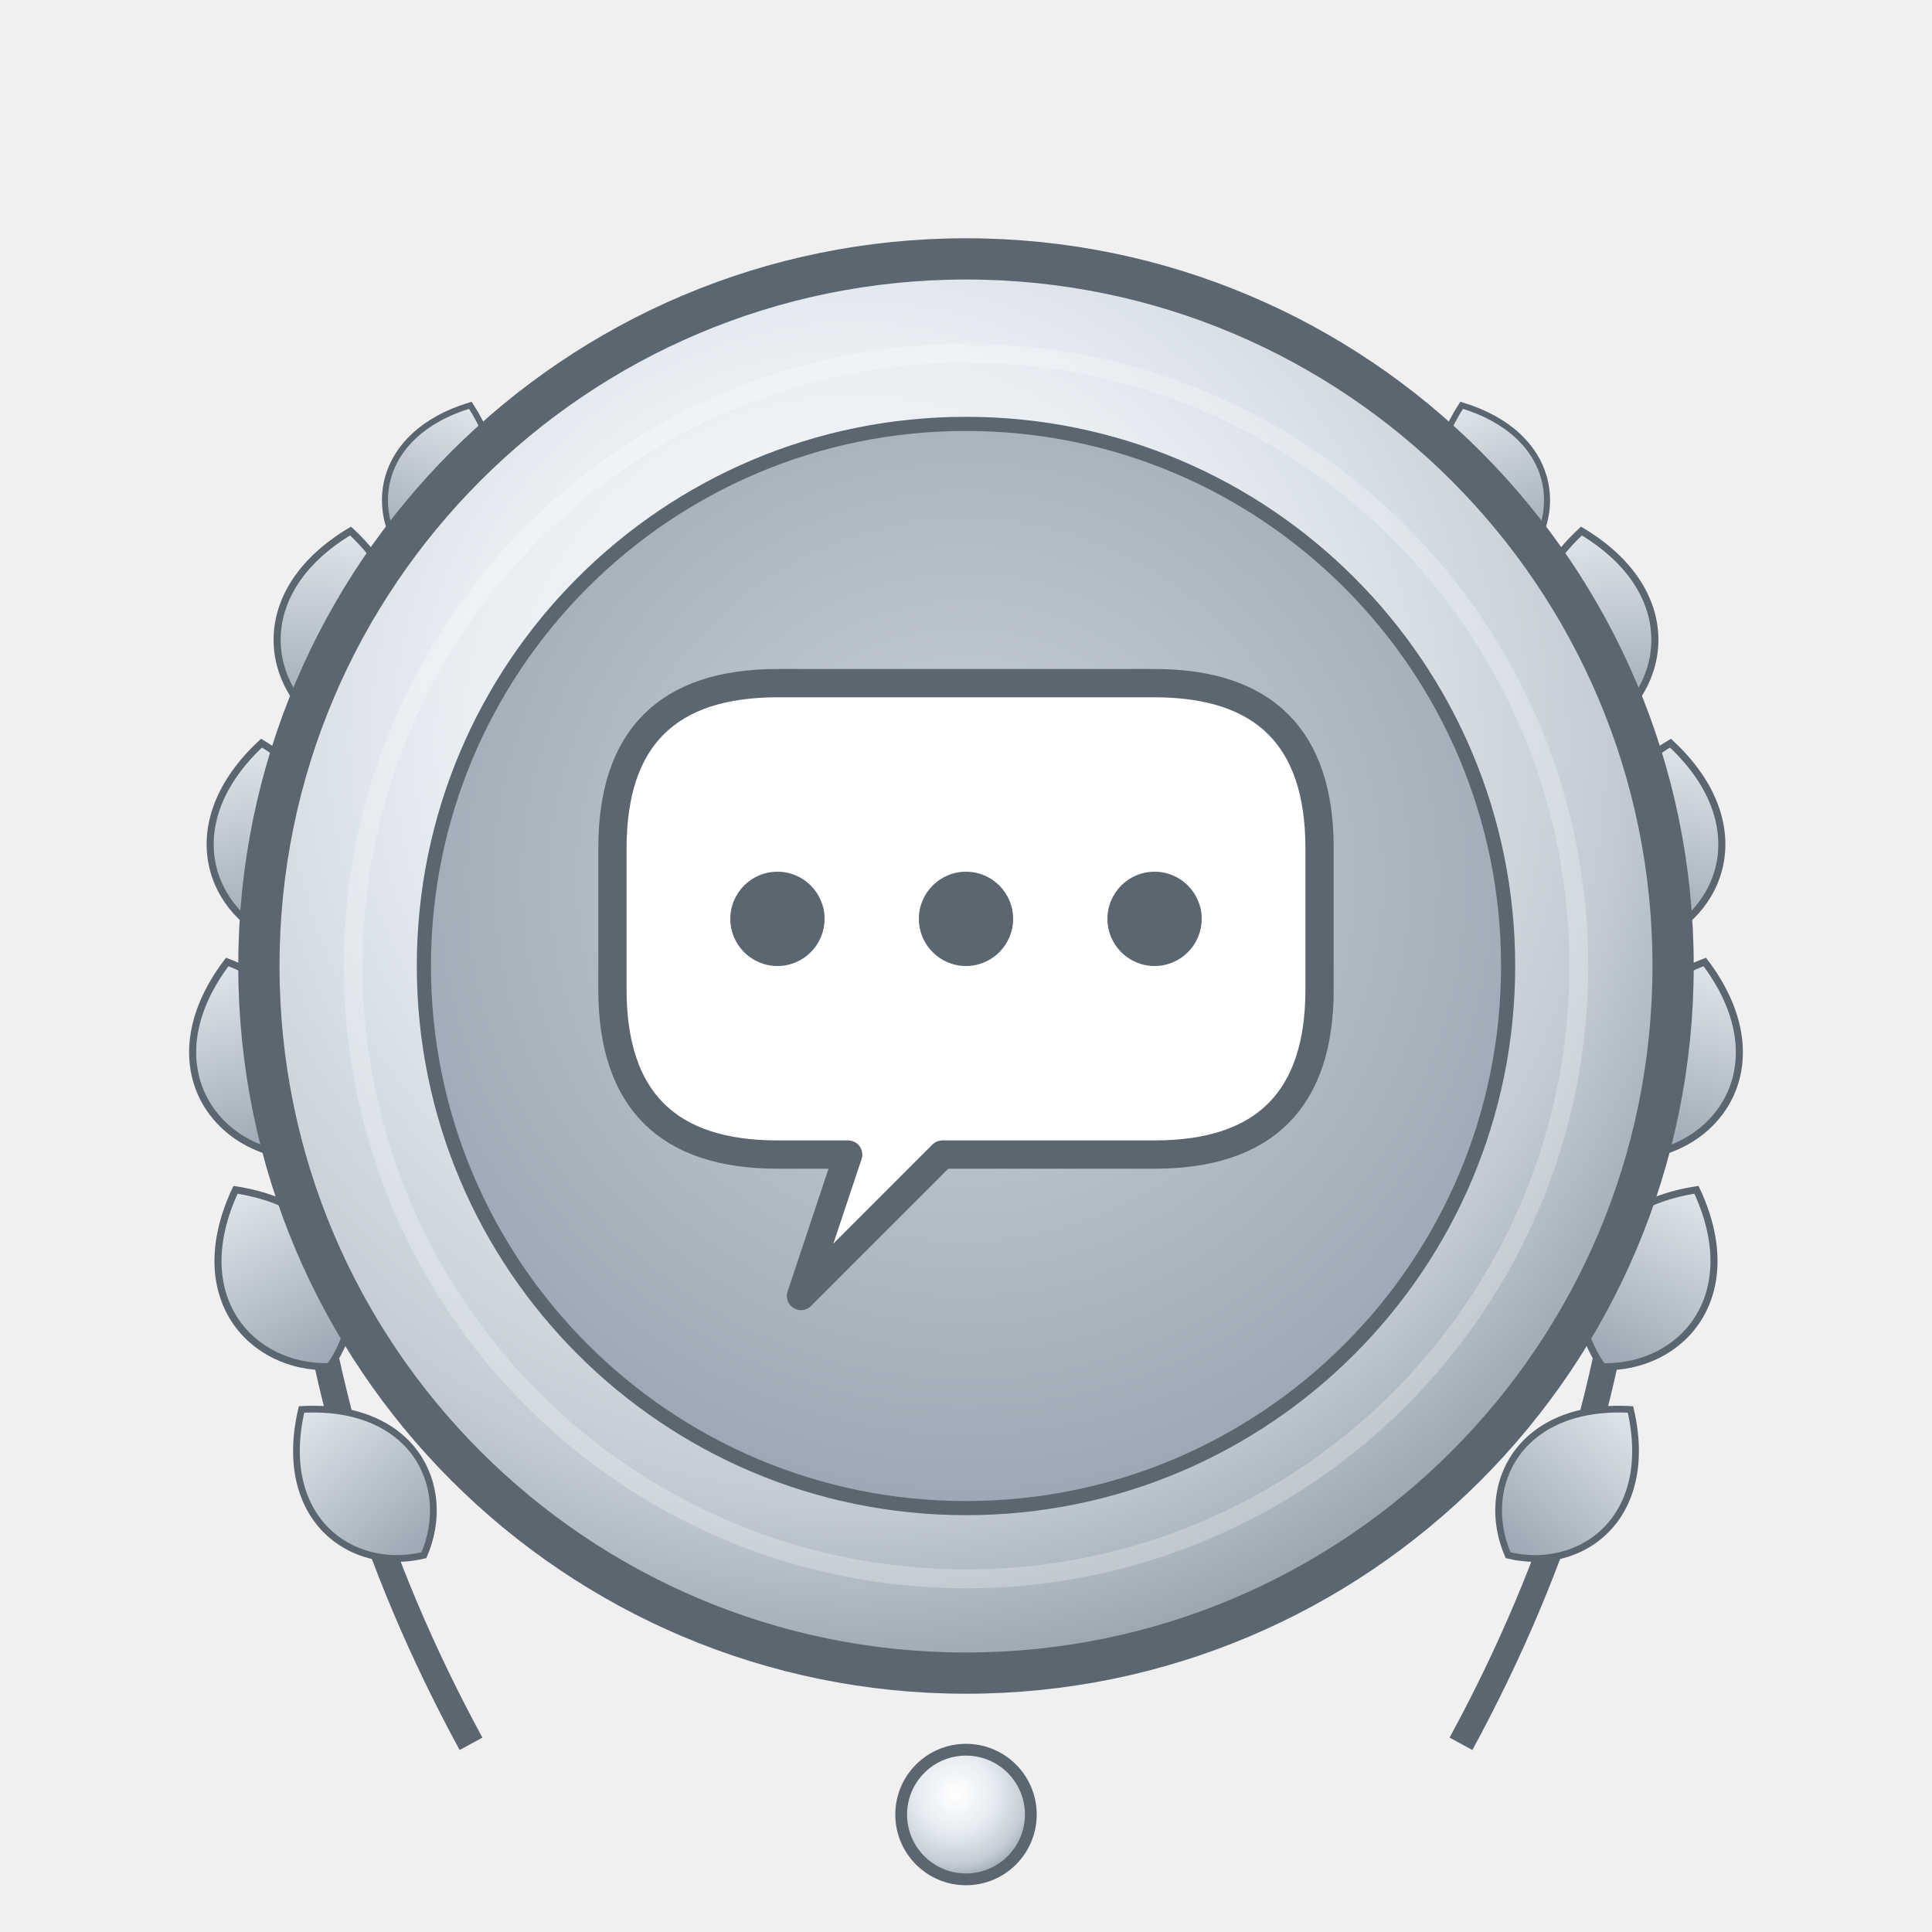
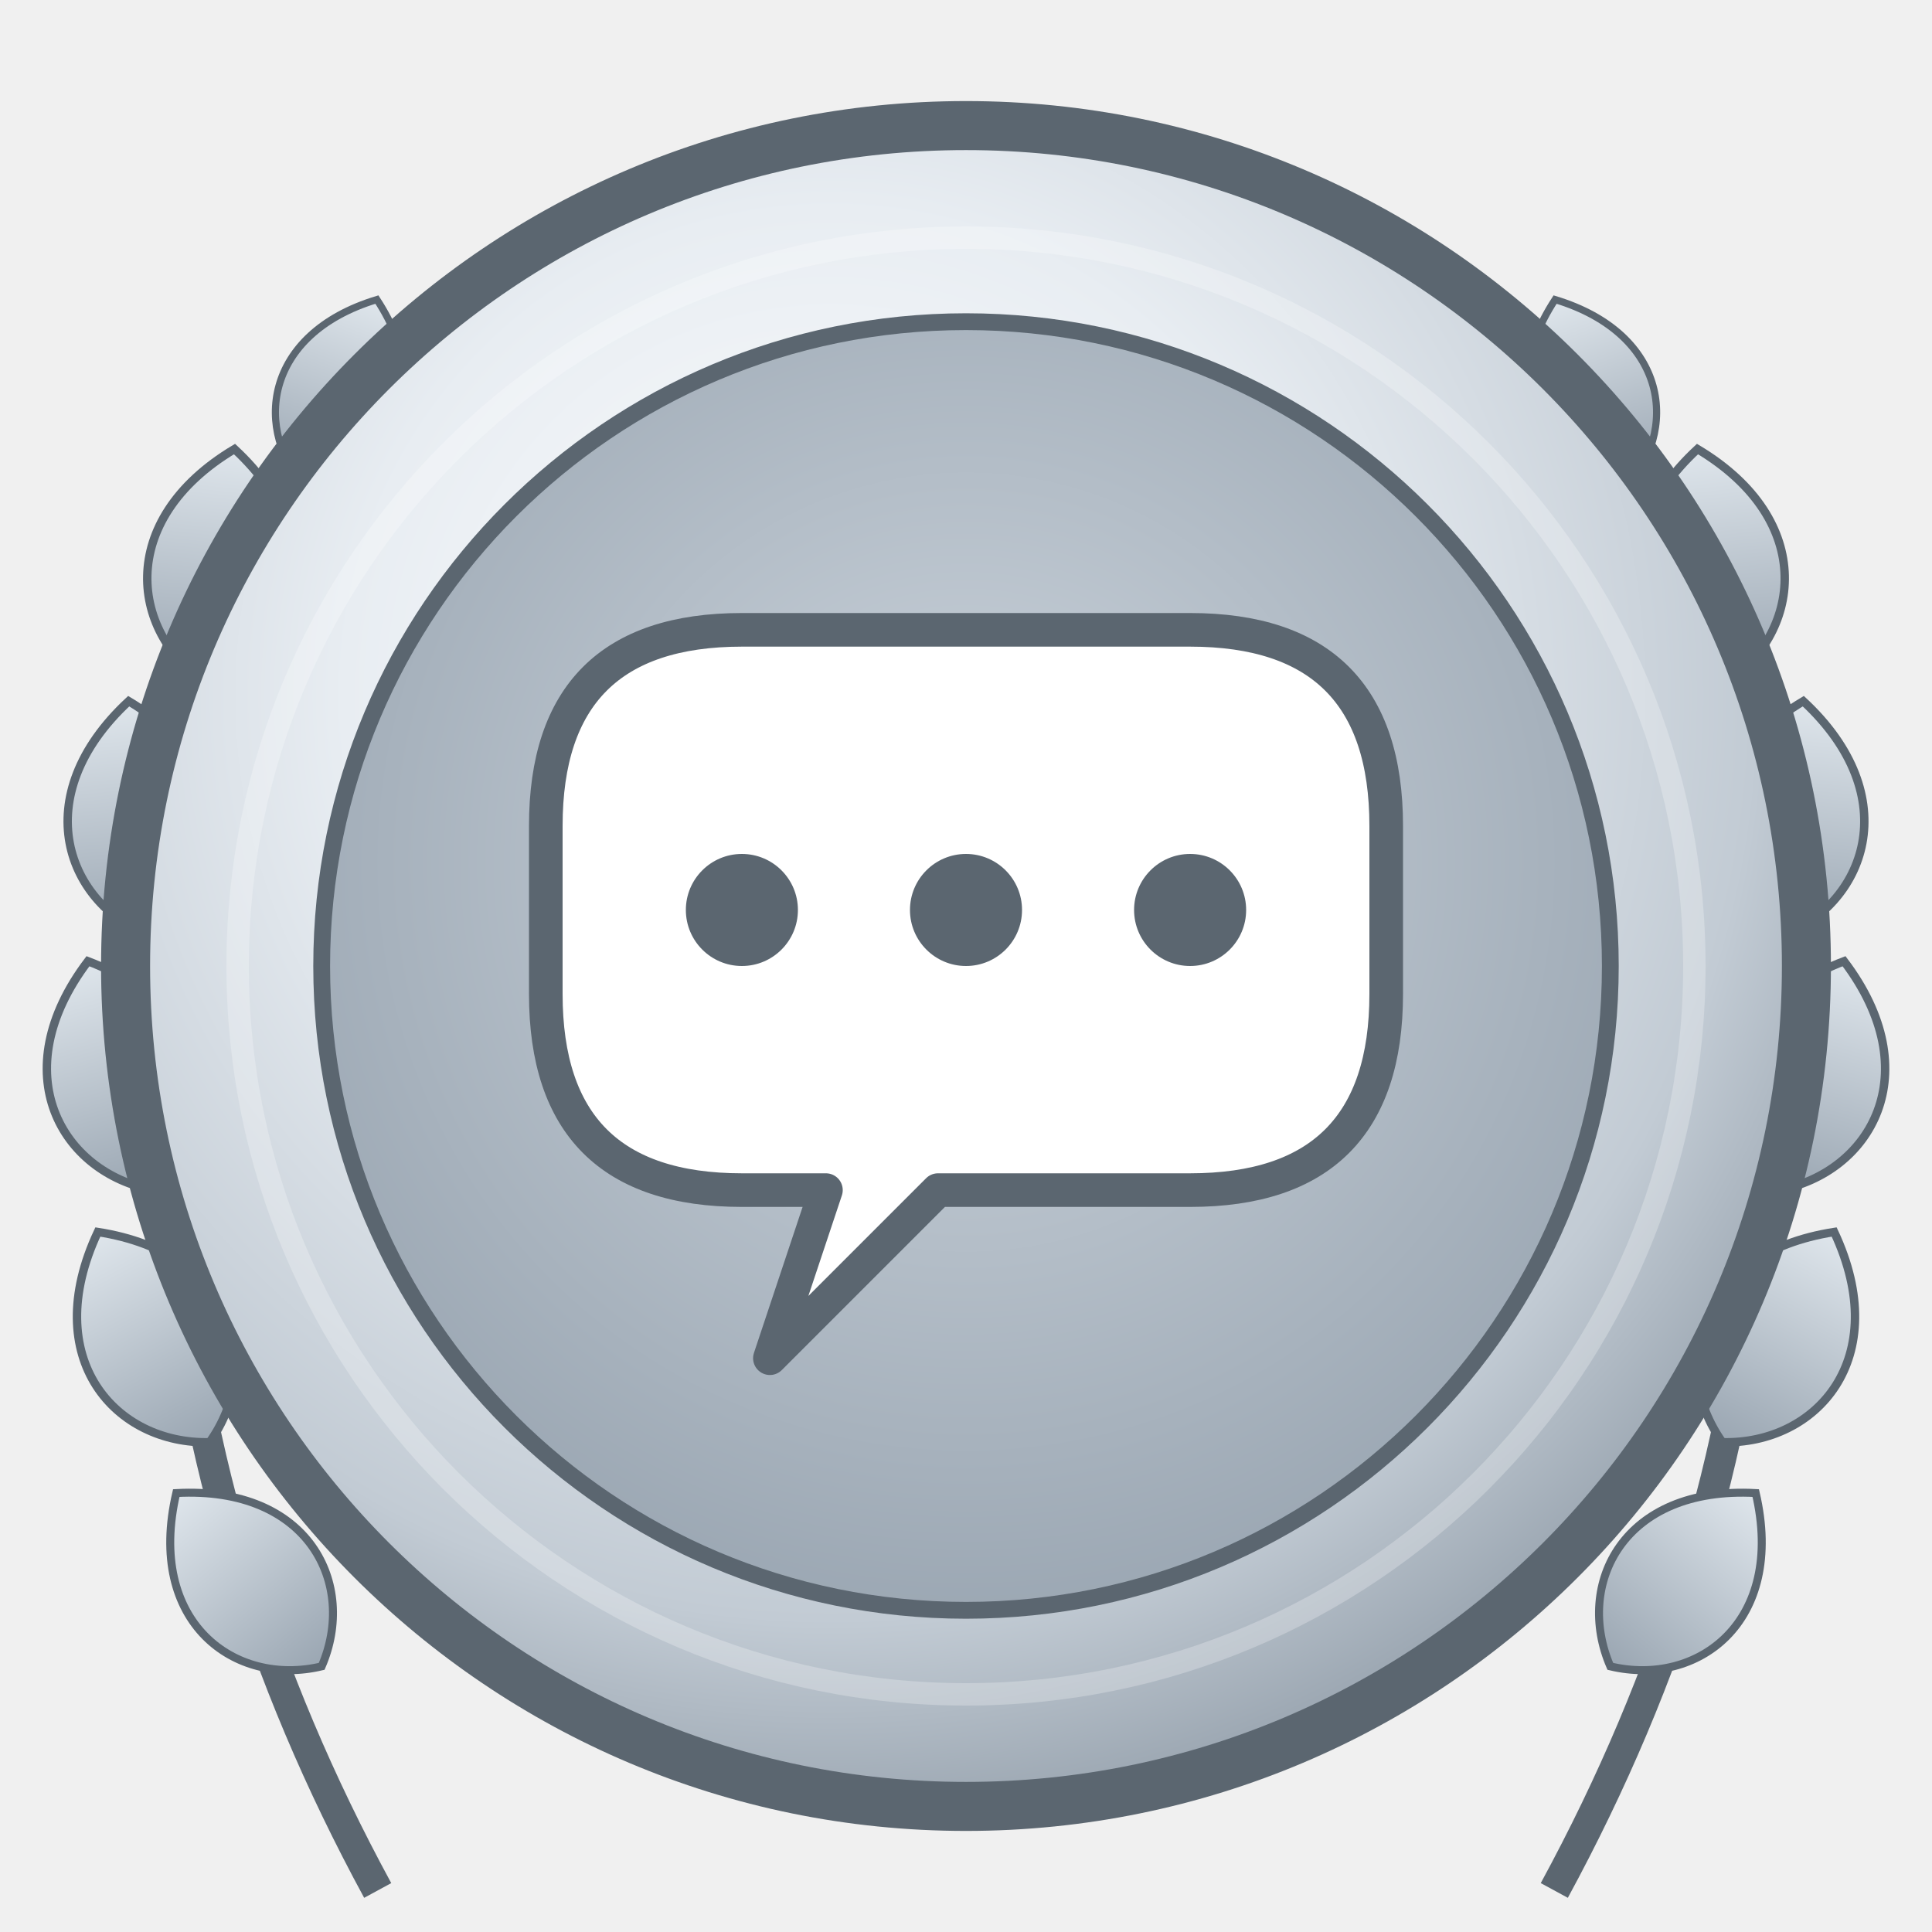
<svg xmlns="http://www.w3.org/2000/svg" viewBox="0 0 200 200" width="200" height="200" role="img" aria-label="Досягнення: Flooder (рівень: срібло)">
  <defs>
    <radialGradient id="metal" cx="42%" cy="34%" r="72%">
      <stop offset="0%" stop-color="#ffffff" />
      <stop offset="40%" stop-color="#e8edf2" />
      <stop offset="76%" stop-color="#c2cbd4" />
      <stop offset="100%" stop-color="#8b97a3" />
    </radialGradient>
    <radialGradient id="field" cx="50%" cy="42%" r="60%">
      <stop offset="0%" stop-color="#cdd5dd" />
      <stop offset="100%" stop-color="#9aa6b2" />
    </radialGradient>
    <linearGradient id="leaf" x1="0" y1="0" x2="0" y2="1">
      <stop offset="0%" stop-color="#dfe6ec" />
      <stop offset="100%" stop-color="#9aa6b2" />
    </linearGradient>
    <path id="lf" d="M0,0 C 6,-3 8,-11 0,-17 C -8,-11 -6,-3 0,0 Z" />
  </defs>
-   <g transform="translate(100 100) scale(1.22) translate(-100 -100)">
+   <g transform="translate(100 100) scale(1.45) translate(-100 -100)">
    <g id="wreath-l" fill="url(#leaf)" stroke="#5b6670" stroke-width="0.6">
      <path d="M58,166 Q 33,120 50,68" fill="none" stroke="#5b6670" stroke-width="2.2" />
      <use href="#lf" transform="translate(54,150) rotate(-40) scale(0.95)" />
      <use href="#lf" transform="translate(46,134) rotate(-28)" />
      <use href="#lf" transform="translate(42,116) rotate(-16)" />
      <use href="#lf" transform="translate(42,98) rotate(-6)" />
      <use href="#lf" transform="translate(46,80) rotate(6)" />
      <use href="#lf" transform="translate(53,66) rotate(20) scale(0.85)" />
    </g>
    <use href="#wreath-l" transform="matrix(-1 0 0 1 200 0)" />
-     <circle cx="100" cy="172" r="5.5" fill="url(#metal)" stroke="#5b6670" stroke-width="1" />
    <circle cx="100" cy="100" r="60" fill="url(#metal)" />
    <circle cx="100" cy="100" r="60" fill="none" stroke="#5b6670" stroke-width="3.5" />
    <circle cx="100" cy="100" r="52" fill="none" stroke="#ffffff" stroke-opacity="0.25" stroke-width="1.6" />
    <circle cx="100" cy="100" r="46" fill="url(#field)" stroke="#5b6670" stroke-width="1.2" />
    <path d="M84,76 H116 Q130,76 130,90 V102 Q130,116 116,116 H98 L86,128 L90,116 H84 Q70,116 70,102 V90 Q70,76 84,76 Z" fill="#ffffff" stroke="#5b6670" stroke-width="2.4" stroke-linejoin="round" />
    <circle cx="84" cy="96" r="4" fill="#5b6670" />
    <circle cx="100" cy="96" r="4" fill="#5b6670" />
    <circle cx="116" cy="96" r="4" fill="#5b6670" />
  </g>
</svg>
